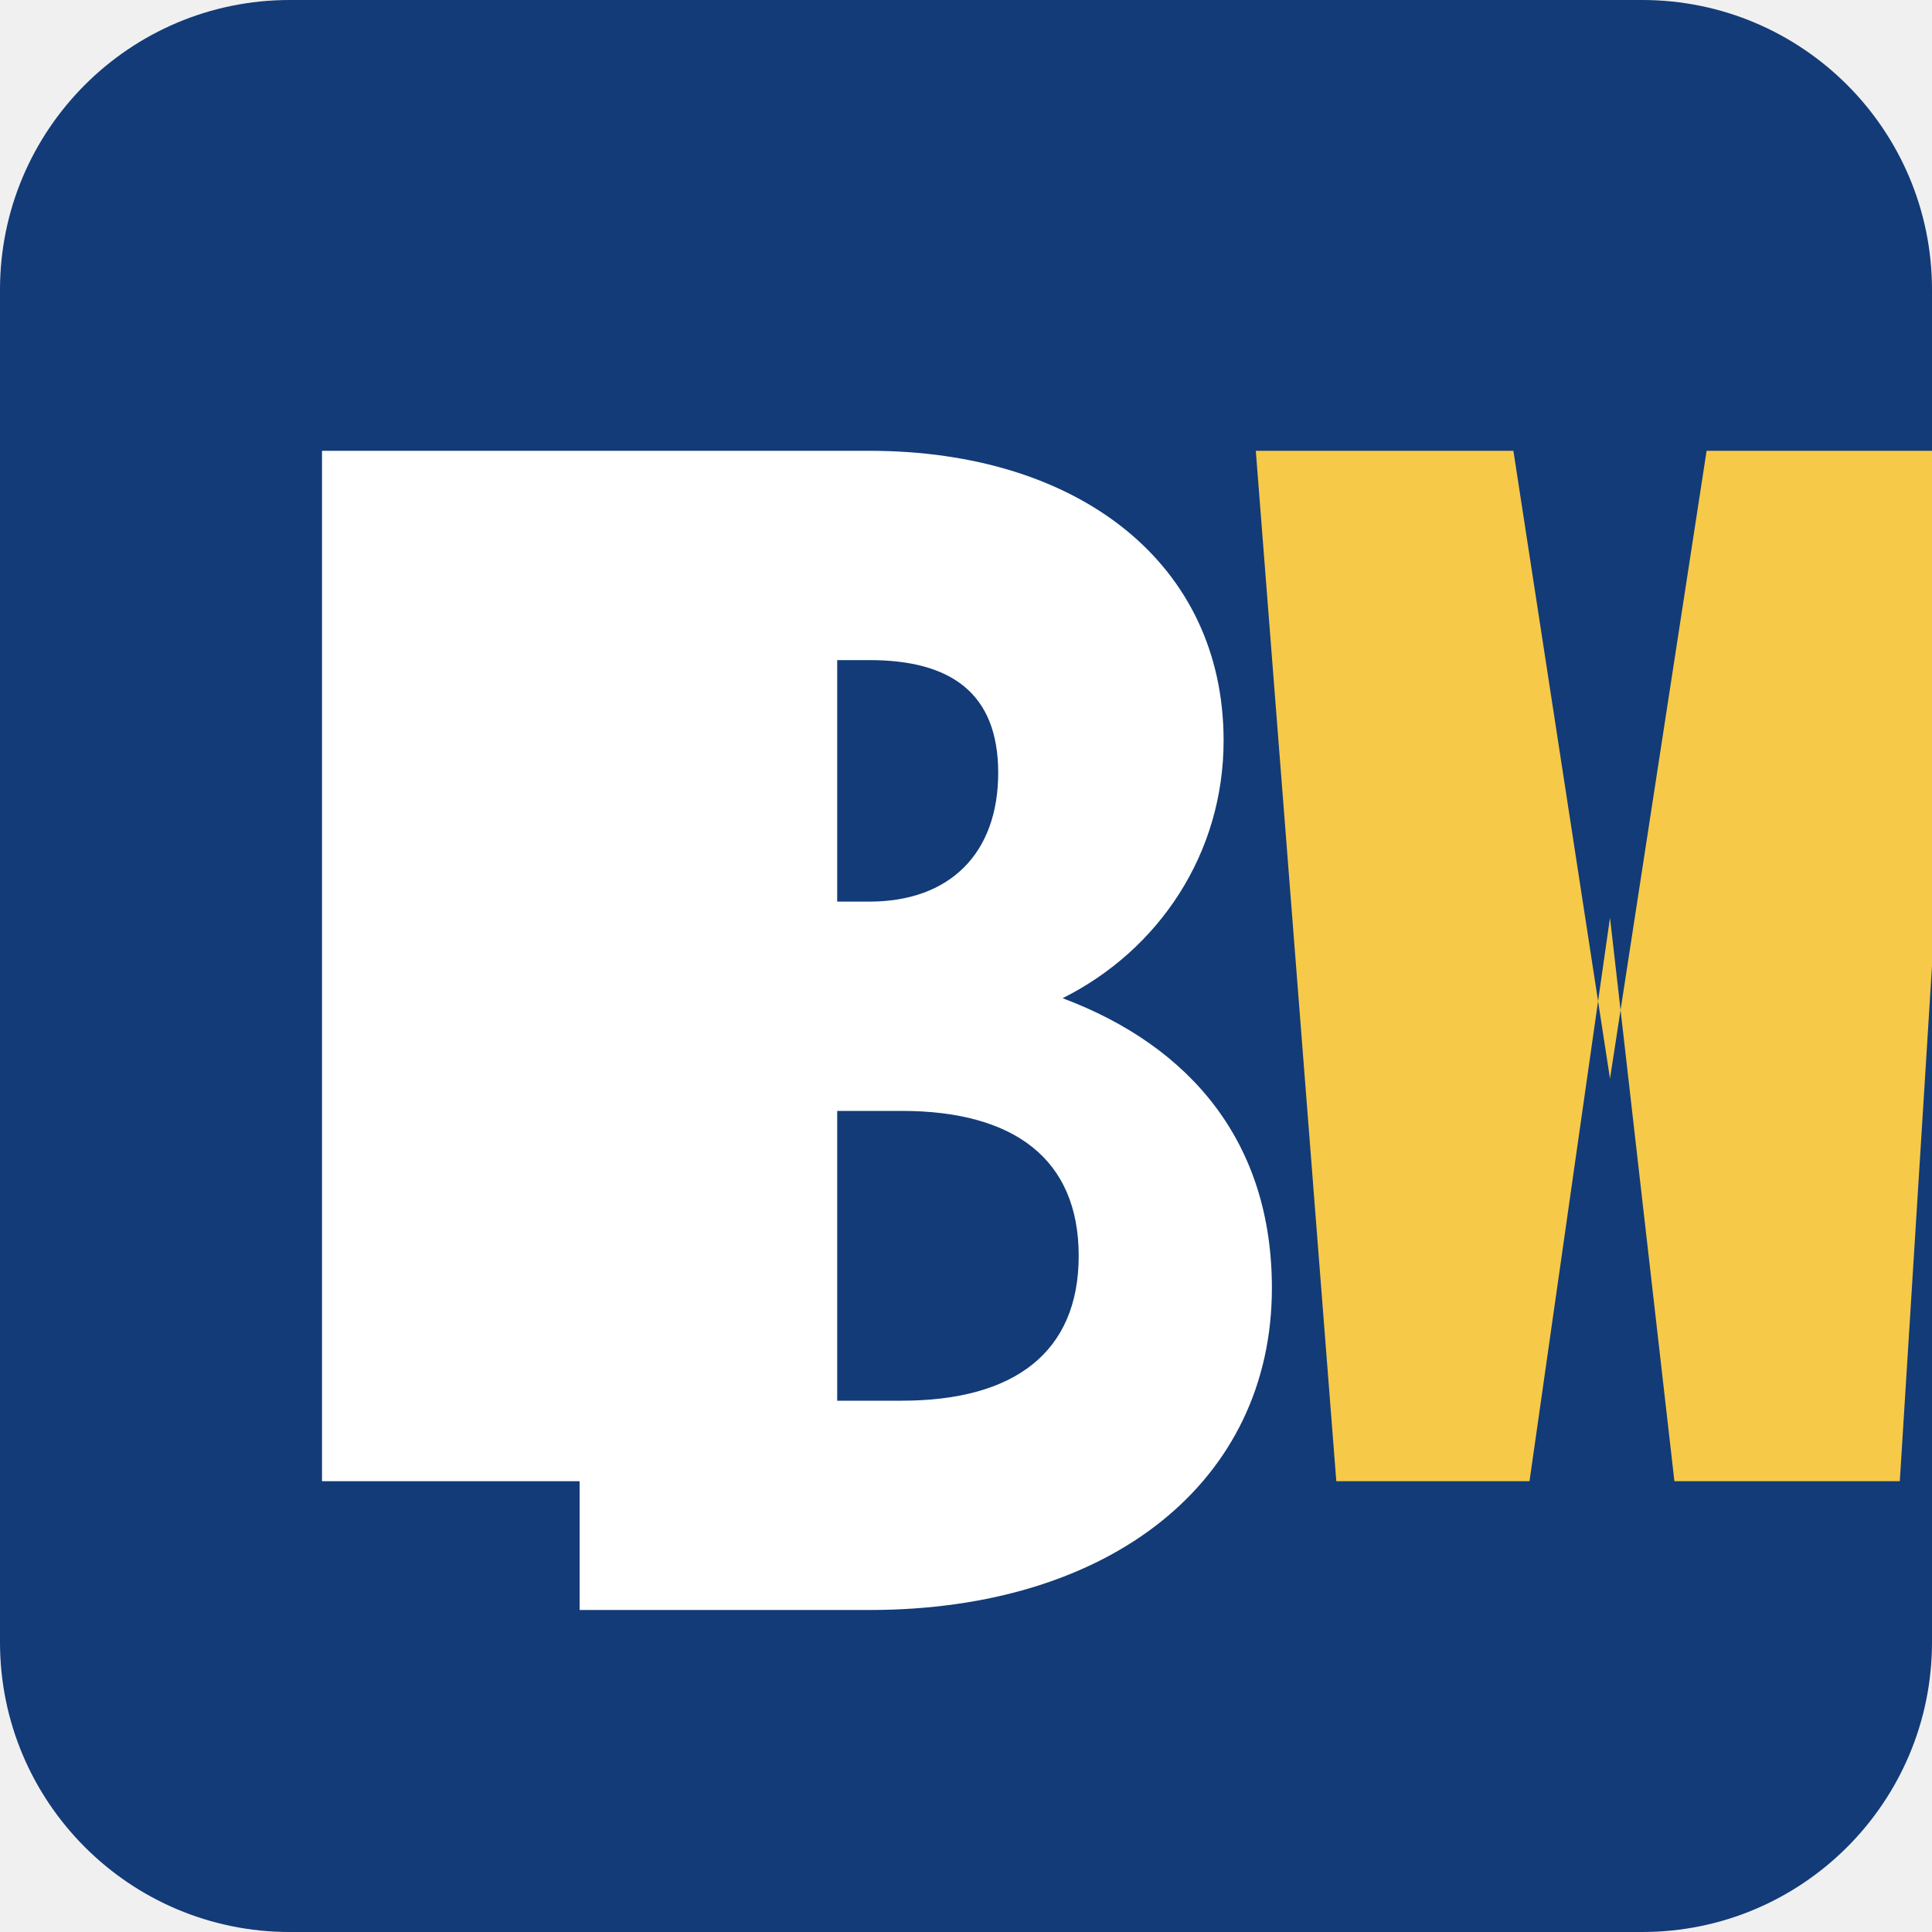
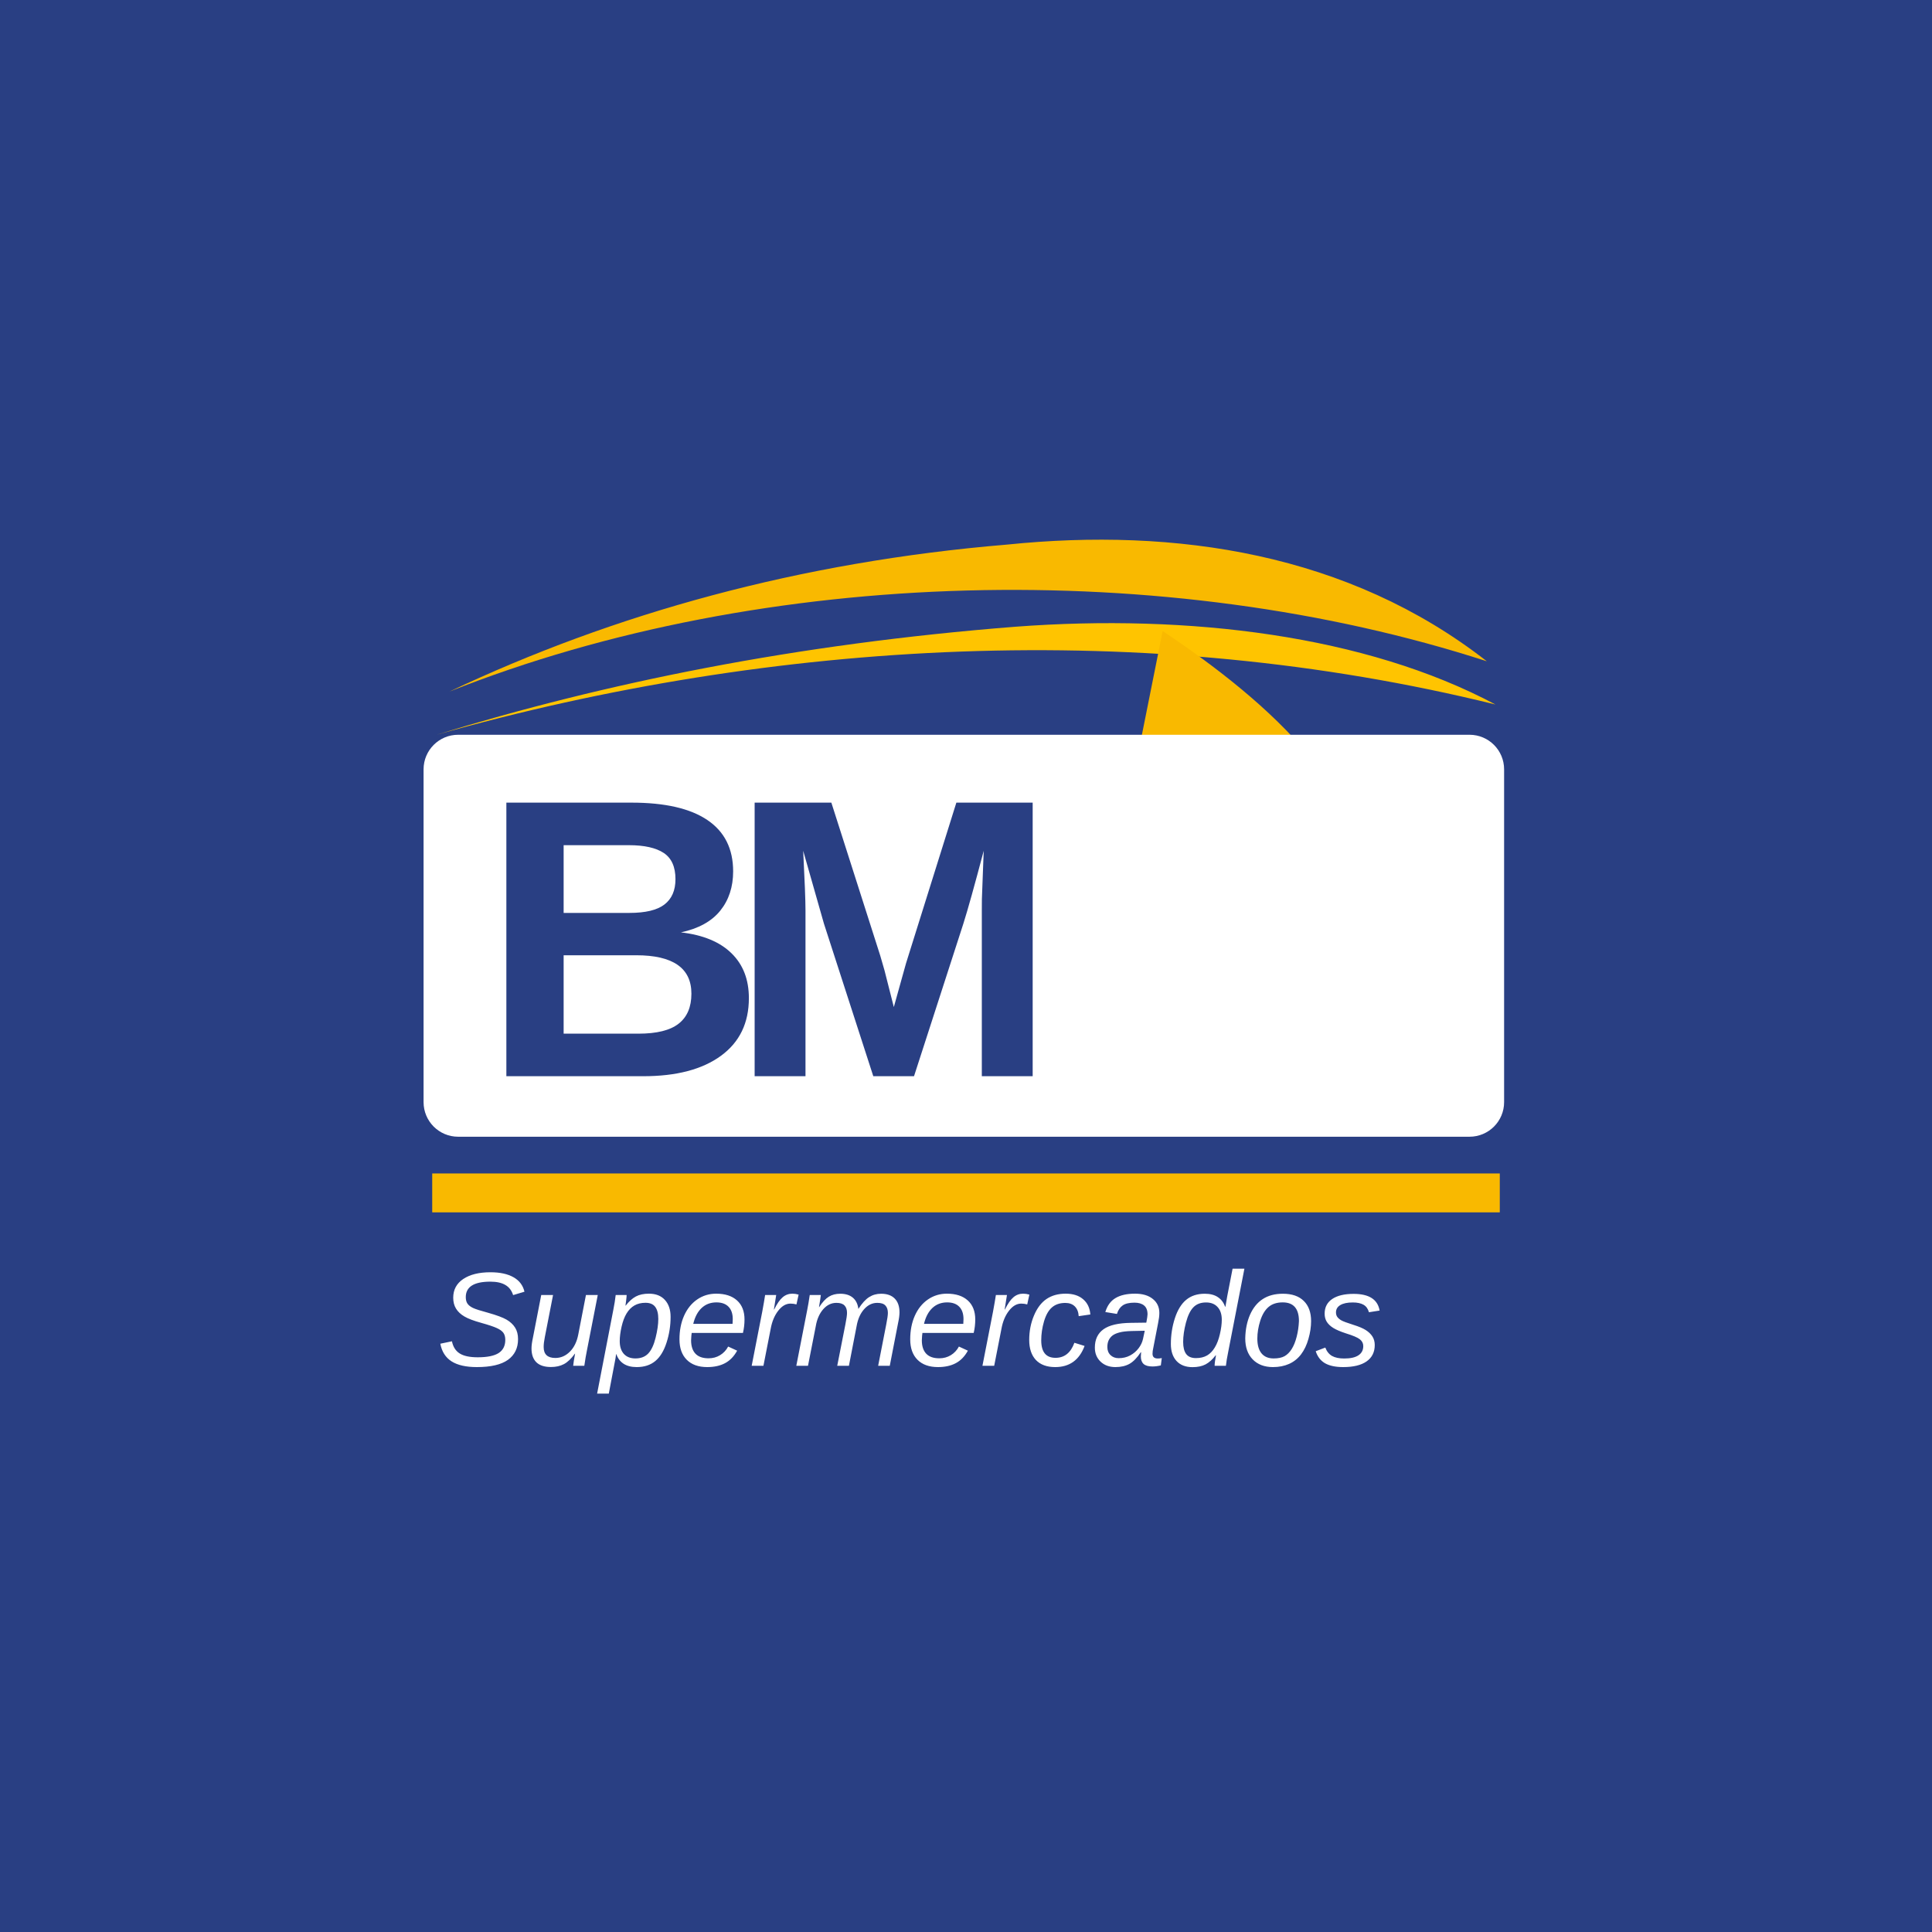
- <svg xmlns="http://www.w3.org/2000/svg" viewBox="0 0 120 120" role="img" aria-labelledby="title desc">
-   <rect width="120" height="120" rx="18" fill="#123b78" />
-   <path d="M20 28h16v64H20zM36 28h18c13 0 22 7 22 18 0 7-4 13-10 16 8 3 13 9 13 18 0 12-10 20-25 20H36V28zm16 13v15h2c5 0 8-3 8-8s-3-7-8-7h-2zm0 28v18h4c7 0 11-3 11-9s-4-9-11-9h-4z" fill="#fff" />
-   <path d="M78 28h16l6 39 6-39h16l-4 64h-14l-4-35-5 35H83z" fill="#f7c948" />
+ <svg xmlns="http://www.w3.org/2000/svg" viewBox="0 0 447 447" role="img" aria-labelledby="title">
+   <rect width="447" height="447" fill="#293f83" />
+   <path d="M104 160c73-29 166-31 240-7-32-25-72-31-111-27-48 4-91 16-129 34z" fill="#f9b900" />
+   <path d="M101 170c78-22 164-27 245-7-30-16-71-21-111-18-51 4-95 13-134 25z" fill="#ffc400" />
+   <path d="M269 146c12 8 25 18 34 29l-24 26-17-20z" fill="#f9b900" />
+   <rect x="98" y="170" width="250" height="93" rx="8" fill="#fff" />
+   <text x="111" y="249" fill="#293f83" font-family="Arial,sans-serif" font-size="92" font-weight="900" letter-spacing="-9">BM</text>
+   <path d="M100 276h247" stroke="#f9b900" stroke-width="9" />
+   <text x="101" y="316" fill="#fff" font-family="Arial,sans-serif" font-size="31" font-style="italic">Supermercados</text>
</svg>
